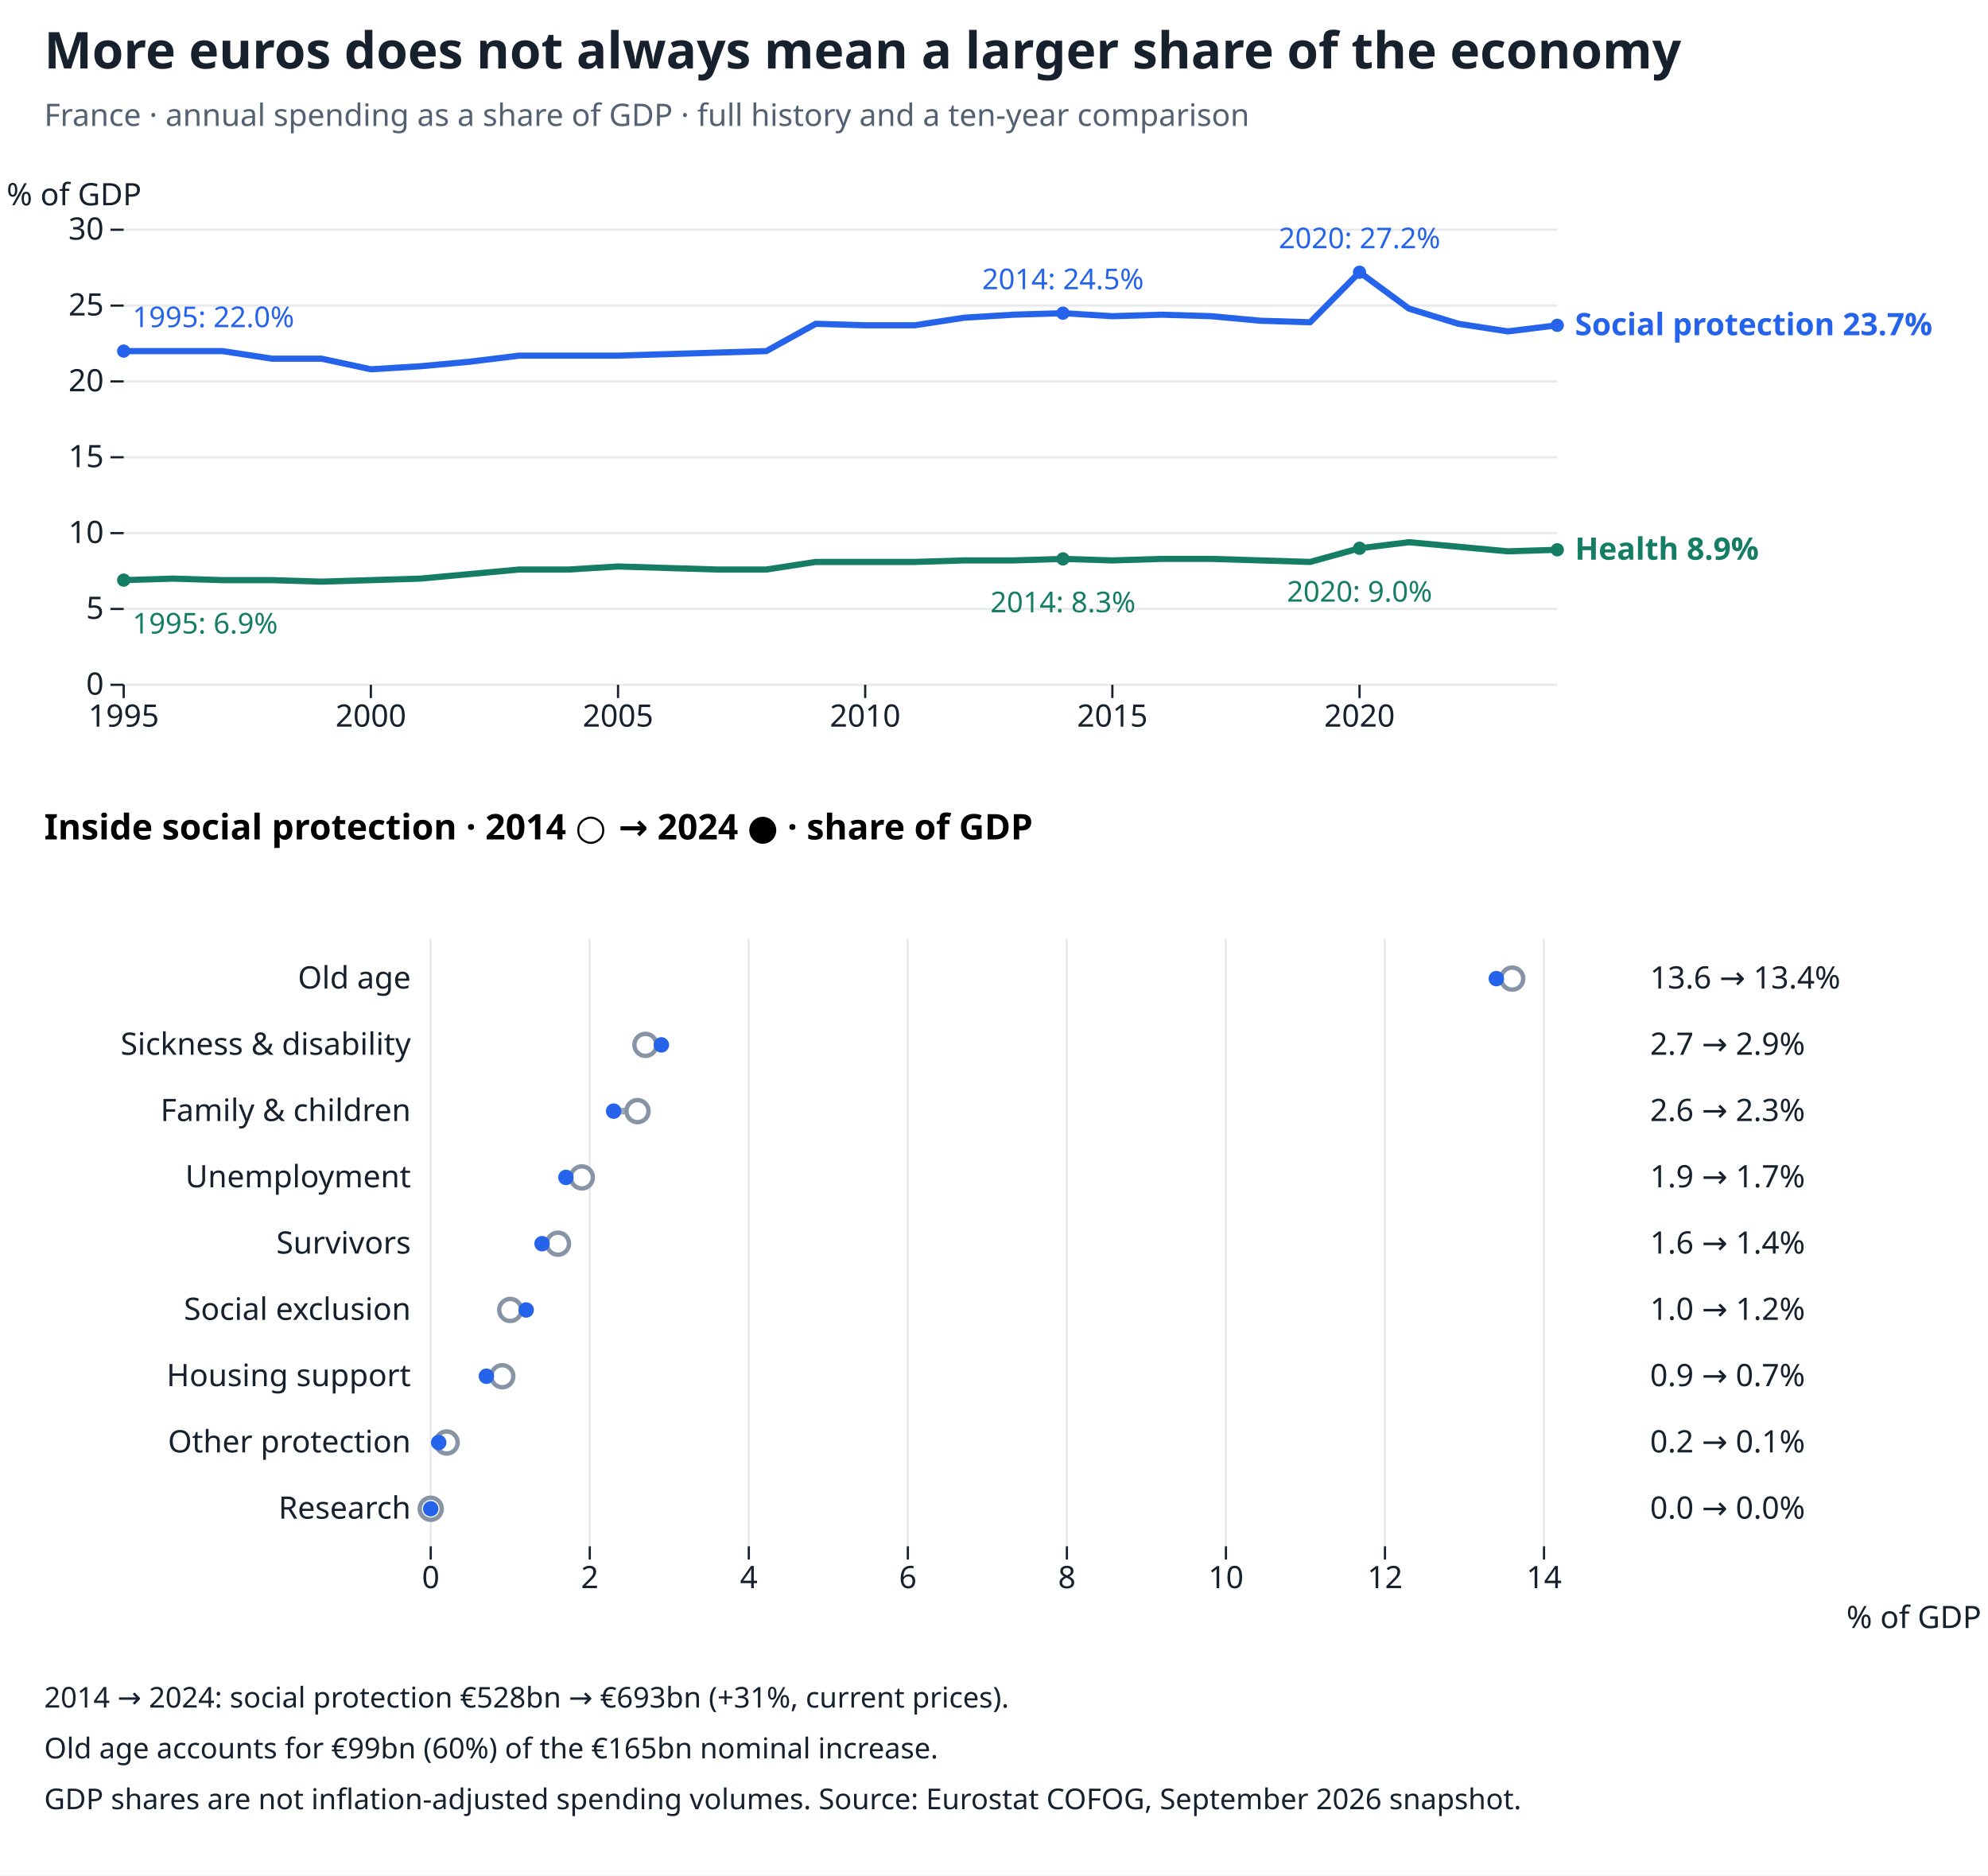
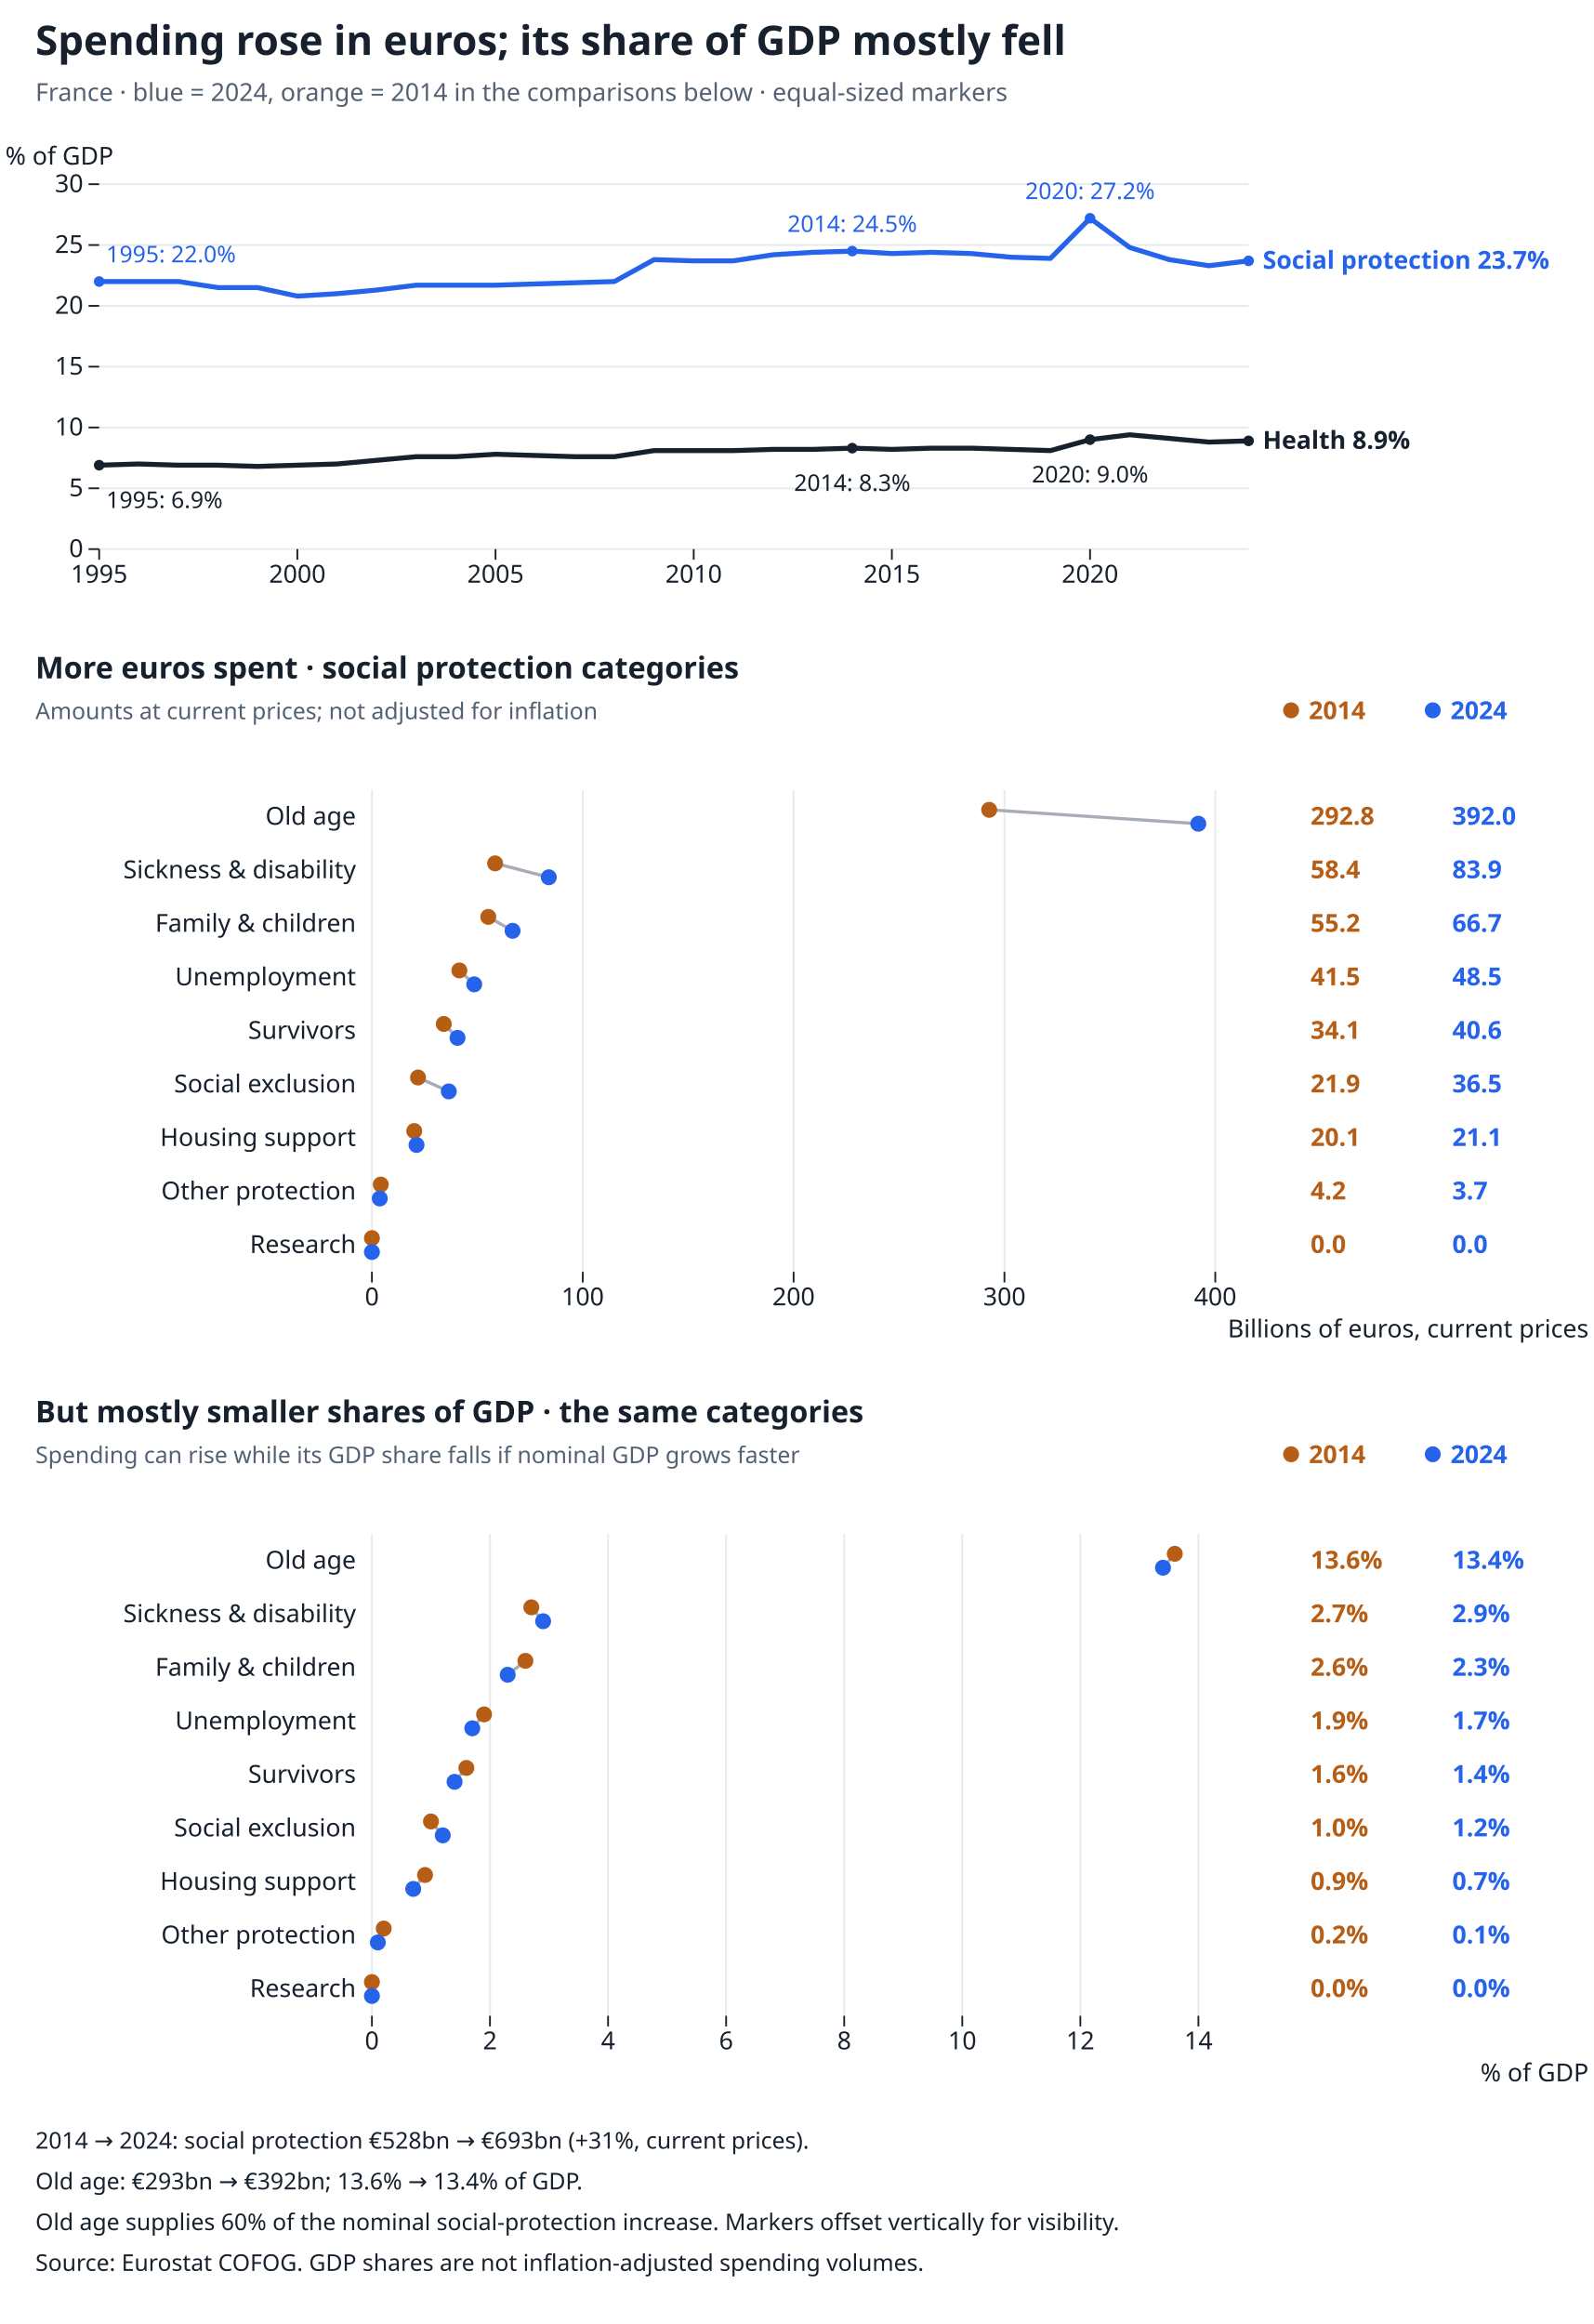
- <svg xmlns="http://www.w3.org/2000/svg" width="900" height="849" viewBox="0 0 900 849" role="img">
+ <svg xmlns="http://www.w3.org/2000/svg" width="900" height="1312" viewBox="0 0 900 1312" role="img">
  <rect width="100%" height="100%" fill="white" />
-   <text x="20" y="31" fill="#17212e" font-family="system-ui, sans-serif" font-size="23" font-weight="bold">More euros does not always mean a larger share of the economy</text>
-   <text x="20" y="57" fill="#536173" font-family="system-ui, sans-serif" font-size="14" font-weight="normal">France · annual spending as a share of GDP · full history and a ten-year comparison</text>
-   <svg width="900" height="670" style="font-family: system-ui, sans-serif; font-size: 14px;" y="80">
+   <text x="20" y="31" fill="#17212e" font-family="system-ui, sans-serif" font-size="23" font-weight="bold">Spending rose in euros; its share of GDP mostly fell</text>
+   <text x="20" y="57" fill="#536173" font-family="system-ui, sans-serif" font-size="14" font-weight="normal">France · blue = 2024, orange = 2014 in the comparisons below · equal-sized markers</text>
+   <svg width="900" height="1110" style="font-family: system-ui, sans-serif; font-size: 14px;" y="80">
    <svg class="plot-d6a7b5" fill="currentColor" font-family="system-ui, sans-serif" font-size="10" text-anchor="middle" width="900" height="270" viewBox="0 0 900 270" style="font-family: system-ui, sans-serif; background: white; color: rgb(23, 33, 46); font-size: 14px;" y="0">
      <style>:where(.plot-d6a7b5) {
  --plot-background: white;
  display: block;
  height: auto;
  height: intrinsic;
  max-width: 100%;
}
:where(.plot-d6a7b5 text),
:where(.plot-d6a7b5 tspan) {
  white-space: pre;
}</style>
      <g aria-label="y-grid" aria-hidden="true" stroke="currentColor" stroke-opacity="0.1">
        <line x1="56" x2="705" y1="230" y2="230" />
        <line x1="56" x2="705" y1="195.667" y2="195.667" />
        <line x1="56" x2="705" y1="161.333" y2="161.333" />
        <line x1="56" x2="705" y1="127" y2="127" />
        <line x1="56" x2="705" y1="92.667" y2="92.667" />
        <line x1="56" x2="705" y1="58.333" y2="58.333" />
        <line x1="56" x2="705" y1="24" y2="24" />
      </g>
      <g aria-label="y-axis tick" aria-hidden="true" fill="none" stroke="currentColor">
        <path transform="translate(56,230)" d="M0,0L-6,0" />
        <path transform="translate(56,195.6667)" d="M0,0L-6,0" />
        <path transform="translate(56,161.3333)" d="M0,0L-6,0" />
        <path transform="translate(56,127)" d="M0,0L-6,0" />
        <path transform="translate(56,92.66667)" d="M0,0L-6,0" />
        <path transform="translate(56,58.33333)" d="M0,0L-6,0" />
        <path transform="translate(56,24)" d="M0,0L-6,0" />
      </g>
      <g aria-label="y-axis tick label" text-anchor="end" font-variant="tabular-nums" transform="translate(-9,0)">
        <text y="0.32em" transform="translate(56,230)">0</text>
        <text y="0.32em" transform="translate(56,195.6667)">5</text>
        <text y="0.32em" transform="translate(56,161.3333)">10</text>
        <text y="0.32em" transform="translate(56,127)">15</text>
        <text y="0.32em" transform="translate(56,92.66667)">20</text>
        <text y="0.32em" transform="translate(56,58.33333)">25</text>
        <text y="0.32em" transform="translate(56,24)">30</text>
      </g>
      <g aria-label="y-axis label" text-anchor="start" transform="translate(-53,-21)">
        <text y="0.71em" transform="translate(56,24)">% of GDP</text>
      </g>
      <g aria-label="x-axis tick" aria-hidden="true" fill="none" stroke="currentColor">
        <path transform="translate(56,230)" d="M0,0L0,6" />
        <path transform="translate(167.8966,230)" d="M0,0L0,6" />
        <path transform="translate(279.7931,230)" d="M0,0L0,6" />
        <path transform="translate(391.6897,230)" d="M0,0L0,6" />
        <path transform="translate(503.5862,230)" d="M0,0L0,6" />
        <path transform="translate(615.4828,230)" d="M0,0L0,6" />
      </g>
      <g aria-label="x-axis tick label" font-variant="tabular-nums" transform="translate(0,9)">
        <text y="0.71em" transform="translate(56,230)">1995</text>
        <text y="0.71em" transform="translate(167.8966,230)">2000</text>
        <text y="0.71em" transform="translate(279.7931,230)">2005</text>
        <text y="0.71em" transform="translate(391.6897,230)">2010</text>
        <text y="0.71em" transform="translate(503.5862,230)">2015</text>
        <text y="0.71em" transform="translate(615.4828,230)">2020</text>
      </g>
      <g aria-label="line" fill="none" stroke="#2563eb" stroke-width="2.8" stroke-linejoin="round" stroke-linecap="round">
        <path d="M56,78.933L78.379,78.933L100.759,78.933L123.138,82.367L145.517,82.367L167.897,87.173L190.276,85.8L212.655,83.74L235.034,80.993L257.414,80.993L279.793,80.993L302.172,80.307L324.552,79.62L346.931,78.933L369.31,66.573L391.69,67.26L414.069,67.26L436.448,63.827L458.828,62.453L481.207,61.767L503.586,63.14L525.966,62.453L548.345,63.14L570.724,65.2L593.103,65.887L615.483,43.227L637.862,59.707L660.241,66.573L682.621,70.007L705,67.26" />
      </g>
-       <g aria-label="line" fill="none" stroke="#147d64" stroke-width="2.8" stroke-linejoin="round" stroke-linecap="round">
+       <g aria-label="line" fill="none" stroke="#17212e" stroke-width="2.8" stroke-linejoin="round" stroke-linecap="round">
        <path d="M56,182.62L78.379,181.933L100.759,182.62L123.138,182.62L145.517,183.307L167.897,182.62L190.276,181.933L212.655,179.873L235.034,177.813L257.414,177.813L279.793,176.44L302.172,177.127L324.552,177.813L346.931,177.813L369.31,174.38L391.69,174.38L414.069,174.38L436.448,173.693L458.828,173.693L481.207,173.007L503.586,173.693L525.966,173.007L548.345,173.007L570.724,173.693L593.103,174.38L615.483,168.2L637.862,165.453L660.241,167.513L682.621,169.573L705,168.887" />
      </g>
      <g aria-label="dot" fill="#2563eb">
        <circle cx="56" cy="78.933" r="3" />
        <circle cx="481.207" cy="61.767" r="3" />
        <circle cx="615.483" cy="43.227" r="3" />
        <circle cx="705" cy="67.26" r="3" />
      </g>
      <g aria-label="text" fill="#2563eb" text-anchor="start" font-size="13" transform="translate(4,-15)">
        <text y="0.32em" transform="translate(56,78.93333)">1995: 22.0%</text>
      </g>
      <g aria-label="text" fill="#2563eb" font-size="13" transform="translate(0,-15)">
        <text y="0.32em" transform="translate(481.2069,61.76667)">2014: 24.5%</text>
      </g>
      <g aria-label="text" fill="#2563eb" font-size="13" transform="translate(0,-15)">
        <text y="0.32em" transform="translate(615.4828,43.22667)">2020: 27.2%</text>
      </g>
      <g aria-label="text" fill="#2563eb" text-anchor="start" font-weight="bold" transform="translate(8,0)">
        <text y="0.32em" transform="translate(705,67.26)">Social protection 23.7%</text>
      </g>
-       <g aria-label="dot" fill="#147d64">
+       <g aria-label="dot" fill="#17212e">
        <circle cx="56" cy="182.62" r="3" />
        <circle cx="481.207" cy="173.007" r="3" />
        <circle cx="615.483" cy="168.2" r="3" />
        <circle cx="705" cy="168.887" r="3" />
      </g>
-       <g aria-label="text" fill="#147d64" text-anchor="start" font-size="13" transform="translate(4,20)">
+       <g aria-label="text" fill="#17212e" text-anchor="start" font-size="13" transform="translate(4,20)">
        <text y="0.32em" transform="translate(56,182.62)">1995: 6.9%</text>
      </g>
-       <g aria-label="text" fill="#147d64" font-size="13" transform="translate(0,20)">
+       <g aria-label="text" fill="#17212e" font-size="13" transform="translate(0,20)">
        <text y="0.32em" transform="translate(481.2069,173.0067)">2014: 8.3%</text>
      </g>
-       <g aria-label="text" fill="#147d64" font-size="13" transform="translate(0,20)">
+       <g aria-label="text" fill="#17212e" font-size="13" transform="translate(0,20)">
        <text y="0.32em" transform="translate(615.4828,168.2)">2020: 9.0%</text>
      </g>
-       <g aria-label="text" fill="#147d64" text-anchor="start" font-weight="bold" transform="translate(8,0)">
+       <g aria-label="text" fill="#17212e" text-anchor="start" font-weight="bold" transform="translate(8,0)">
        <text y="0.32em" transform="translate(705,168.8867)">Health 8.9%</text>
      </g>
    </svg>
-     <text x="20" y="300" font-family="system-ui, sans-serif" font-size="16" font-weight="bold">Inside social protection · 2014 ○ → 2024 ● · share of GDP</text>
-     <svg class="plot-d6a7b5" fill="currentColor" font-family="system-ui, sans-serif" font-size="10" text-anchor="middle" width="900" height="345" viewBox="0 0 900 345" style="font-family: system-ui, sans-serif; background: white; color: rgb(23, 33, 46); font-size: 14px;" y="315">
+     <text x="20" y="303" fill="#17212e" font-family="system-ui,sans-serif" font-size="17" font-weight="bold">More euros spent · social protection categories</text>
+     <text x="20" y="326" fill="#536173" font-family="system-ui,sans-serif" font-size="13" font-weight="normal">Amounts at current prices; not adjusted for inflation</text>
+     <circle cx="729" cy="321" r="4.5" fill="#b65d16" />
+     <text x="739" y="326" fill="#b65d16" font-family="system-ui,sans-serif" font-size="14" font-weight="bold">2014</text>
+     <circle cx="809" cy="321" r="4.5" fill="#2563eb" />
+     <text x="819" y="326" fill="#2563eb" font-family="system-ui,sans-serif" font-size="14" font-weight="bold">2024</text>
+     <svg class="plot-d6a7b5" fill="currentColor" font-family="system-ui, sans-serif" font-size="10" text-anchor="middle" width="900" height="340" viewBox="0 0 900 340" style="font-family: system-ui, sans-serif; background: white; color: rgb(23, 33, 46); font-size: 14px;" y="338">
      <style>:where(.plot-d6a7b5) {
  --plot-background: white;
  display: block;
  height: auto;
  height: intrinsic;
  max-width: 100%;
}
:where(.plot-d6a7b5 text),
:where(.plot-d6a7b5 tspan) {
  white-space: pre;
}</style>
-       <g aria-label="y-axis tick label" text-anchor="end" transform="translate(-9,0)">
-         <text y="0.32em" transform="translate(195,48)">Old age</text>
-         <text y="0.32em" transform="translate(195,78)">Sickness &amp; disability</text>
-         <text y="0.32em" transform="translate(195,108)">Family &amp; children</text>
-         <text y="0.32em" transform="translate(195,138)">Unemployment</text>
-         <text y="0.32em" transform="translate(195,168)">Survivors</text>
-         <text y="0.32em" transform="translate(195,198)">Social exclusion</text>
-         <text y="0.32em" transform="translate(195,228)">Housing support</text>
-         <text y="0.32em" transform="translate(195,258)">Other protection</text>
-         <text y="0.32em" transform="translate(195,288)">Research</text>
+       <g aria-label="y-axis tick label" text-anchor="end" font-variant="tabular-nums" transform="translate(-9,0)">
+         <text y="0.32em" transform="translate(210,43.11111)">Old age</text>
+         <text y="0.32em" transform="translate(210,73.33333)">Sickness &amp; disability</text>
+         <text y="0.32em" transform="translate(210,103.5556)">Family &amp; children</text>
+         <text y="0.32em" transform="translate(210,133.7778)">Unemployment</text>
+         <text y="0.32em" transform="translate(210,164)">Survivors</text>
+         <text y="0.32em" transform="translate(210,194.2222)">Social exclusion</text>
+         <text y="0.32em" transform="translate(210,224.4444)">Housing support</text>
+         <text y="0.32em" transform="translate(210,254.6667)">Other protection</text>
+         <text y="0.32em" transform="translate(210,284.8889)">Research</text>
      </g>
      <g aria-label="x-grid" aria-hidden="true" stroke="currentColor" stroke-opacity="0.1">
-         <line x1="195" x2="195" y1="30" y2="305" />
-         <line x1="267" x2="267" y1="30" y2="305" />
-         <line x1="339" x2="339" y1="30" y2="305" />
-         <line x1="411" x2="411" y1="30" y2="305" />
-         <line x1="483" x2="483" y1="30" y2="305" />
-         <line x1="555" x2="555" y1="30" y2="305" />
-         <line x1="627" x2="627" y1="30" y2="305" />
-         <line x1="699" x2="699" y1="30" y2="305" />
+         <line x1="210" x2="210" y1="28" y2="300" />
+         <line x1="329.048" x2="329.048" y1="28" y2="300" />
+         <line x1="448.095" x2="448.095" y1="28" y2="300" />
+         <line x1="567.143" x2="567.143" y1="28" y2="300" />
+         <line x1="686.19" x2="686.19" y1="28" y2="300" />
      </g>
      <g aria-label="x-axis tick" aria-hidden="true" fill="none" stroke="currentColor">
-         <path transform="translate(195,305)" d="M0,0L0,6" />
-         <path transform="translate(267,305)" d="M0,0L0,6" />
-         <path transform="translate(339,305)" d="M0,0L0,6" />
-         <path transform="translate(411,305)" d="M0,0L0,6" />
-         <path transform="translate(483,305)" d="M0,0L0,6" />
-         <path transform="translate(555,305)" d="M0,0L0,6" />
-         <path transform="translate(627,305)" d="M0,0L0,6" />
-         <path transform="translate(699,305)" d="M0,0L0,6" />
+         <path transform="translate(210,300)" d="M0,0L0,6" />
+         <path transform="translate(329.0476,300)" d="M0,0L0,6" />
+         <path transform="translate(448.0952,300)" d="M0,0L0,6" />
+         <path transform="translate(567.1429,300)" d="M0,0L0,6" />
+         <path transform="translate(686.1905,300)" d="M0,0L0,6" />
      </g>
      <g aria-label="x-axis tick label" font-variant="tabular-nums" transform="translate(0,9)">
-         <text y="0.71em" transform="translate(195,305)">0</text>
-         <text y="0.71em" transform="translate(267,305)">2</text>
-         <text y="0.71em" transform="translate(339,305)">4</text>
-         <text y="0.71em" transform="translate(411,305)">6</text>
-         <text y="0.71em" transform="translate(483,305)">8</text>
-         <text y="0.71em" transform="translate(555,305)">10</text>
-         <text y="0.71em" transform="translate(627,305)">12</text>
-         <text y="0.71em" transform="translate(699,305)">14</text>
-       </g>
-       <g aria-label="x-axis label" text-anchor="end" transform="translate(162,37)">
-         <text transform="translate(735,305)">% of GDP</text>
-       </g>
-       <g aria-label="rule" stroke="#9ba8b6" stroke-width="3">
-         <line x1="684.6" x2="677.4" y1="48" y2="48" />
-         <line x1="292.2" x2="299.4" y1="78" y2="78" />
-         <line x1="288.6" x2="277.8" y1="108" y2="108" />
-         <line x1="263.4" x2="256.2" y1="138" y2="138" />
-         <line x1="252.6" x2="245.4" y1="168" y2="168" />
-         <line x1="231" x2="238.2" y1="198" y2="198" />
-         <line x1="227.4" x2="220.2" y1="228" y2="228" />
-         <line x1="202.2" x2="198.6" y1="258" y2="258" />
-         <line x1="195" x2="195" y1="288" y2="288" />
-       </g>
-       <g aria-label="dot" fill="white" stroke="#8794a5" stroke-width="2">
-         <circle cx="684.6" cy="48" r="5" />
-         <circle cx="292.2" cy="78" r="5" />
-         <circle cx="288.6" cy="108" r="5" />
-         <circle cx="263.4" cy="138" r="5" />
-         <circle cx="252.6" cy="168" r="5" />
-         <circle cx="231" cy="198" r="5" />
-         <circle cx="227.4" cy="228" r="5" />
-         <circle cx="202.2" cy="258" r="5" />
-         <circle cx="195" cy="288" r="5" />
+         <text y="0.71em" transform="translate(210,300)">0</text>
+         <text y="0.71em" transform="translate(329.0476,300)">100</text>
+         <text y="0.71em" transform="translate(448.0952,300)">200</text>
+         <text y="0.71em" transform="translate(567.1429,300)">300</text>
+         <text y="0.71em" transform="translate(686.1905,300)">400</text>
+       </g>
+       <g aria-label="x-axis label" text-anchor="end" transform="translate(187,37)">
+         <text transform="translate(710,300)">Billions of euros, current prices</text>
+       </g>
+       <g aria-label="link" fill="none" stroke="#a7adb6" stroke-width="1.8" stroke-miterlimit="1">
+         <path d="M558.536,39.182L676.612,47.04" />
+         <path d="M279.554,69.404L309.88,77.262" />
+         <path d="M275.698,99.627L289.418,107.484" />
+         <path d="M259.375,129.849L267.763,137.707" />
+         <path d="M250.575,160.071L258.343,167.929" />
+         <path d="M236.035,190.293L253.406,198.151" />
+         <path d="M233.903,220.516L235.175,228.373" />
+         <path d="M214.998,250.738L214.438,258.596" />
+         <path d="M210,280.96L210,288.818" />
+       </g>
+       <g aria-label="dot" fill="#b65d16">
+         <circle cx="558.536" cy="39.182" r="4.5" />
+         <circle cx="279.554" cy="69.404" r="4.5" />
+         <circle cx="275.698" cy="99.627" r="4.5" />
+         <circle cx="259.375" cy="129.849" r="4.5" />
+         <circle cx="250.575" cy="160.071" r="4.5" />
+         <circle cx="236.035" cy="190.293" r="4.5" />
+         <circle cx="233.903" cy="220.516" r="4.5" />
+         <circle cx="214.998" cy="250.738" r="4.5" />
+         <circle cx="210" cy="280.96" r="4.5" />
      </g>
      <g aria-label="dot" fill="#2563eb">
-         <circle cx="677.4" cy="48" r="3.5" />
-         <circle cx="299.4" cy="78" r="3.5" />
-         <circle cx="277.8" cy="108" r="3.5" />
-         <circle cx="256.2" cy="138" r="3.5" />
-         <circle cx="245.4" cy="168" r="3.5" />
-         <circle cx="238.2" cy="198" r="3.5" />
-         <circle cx="220.2" cy="228" r="3.5" />
-         <circle cx="198.6" cy="258" r="3.5" />
-         <circle cx="195" cy="288" r="3.5" />
-       </g>
-       <g aria-label="text" text-anchor="start" transform="translate(12,0)">
-         <text y="0.32em" transform="translate(735,48)">13.6 → 13.4%</text>
-         <text y="0.32em" transform="translate(735,78)">2.7 → 2.9%</text>
-         <text y="0.32em" transform="translate(735,108)">2.6 → 2.3%</text>
-         <text y="0.32em" transform="translate(735,138)">1.9 → 1.7%</text>
-         <text y="0.32em" transform="translate(735,168)">1.6 → 1.4%</text>
-         <text y="0.32em" transform="translate(735,198)">1.0 → 1.2%</text>
-         <text y="0.32em" transform="translate(735,228)">0.9 → 0.7%</text>
-         <text y="0.32em" transform="translate(735,258)">0.2 → 0.1%</text>
-         <text y="0.32em" transform="translate(735,288)">0.0 → 0.0%</text>
+         <circle cx="676.612" cy="47.04" r="4.5" />
+         <circle cx="309.88" cy="77.262" r="4.5" />
+         <circle cx="289.418" cy="107.484" r="4.5" />
+         <circle cx="267.763" cy="137.707" r="4.5" />
+         <circle cx="258.343" cy="167.929" r="4.5" />
+         <circle cx="253.406" cy="198.151" r="4.5" />
+         <circle cx="235.175" cy="228.373" r="4.5" />
+         <circle cx="214.438" cy="258.596" r="4.5" />
+         <circle cx="210" cy="288.818" r="4.5" />
+       </g>
+       <g aria-label="text" fill="#b65d16" text-anchor="start" font-weight="bold" transform="translate(30,0)">
+         <text y="0.32em" transform="translate(710,43.11111)">292.8</text>
+         <text y="0.32em" transform="translate(710,73.33333)">58.4</text>
+         <text y="0.32em" transform="translate(710,103.5556)">55.2</text>
+         <text y="0.32em" transform="translate(710,133.7778)">41.5</text>
+         <text y="0.32em" transform="translate(710,164)">34.1</text>
+         <text y="0.32em" transform="translate(710,194.2222)">21.9</text>
+         <text y="0.32em" transform="translate(710,224.4444)">20.1</text>
+         <text y="0.32em" transform="translate(710,254.6667)">4.2</text>
+         <text y="0.32em" transform="translate(710,284.8889)">0.0</text>
+       </g>
+       <g aria-label="text" fill="#2563eb" text-anchor="start" font-weight="bold" transform="translate(110,0)">
+         <text y="0.32em" transform="translate(710,43.11111)">392.0</text>
+         <text y="0.32em" transform="translate(710,73.33333)">83.9</text>
+         <text y="0.32em" transform="translate(710,103.5556)">66.7</text>
+         <text y="0.32em" transform="translate(710,133.7778)">48.5</text>
+         <text y="0.32em" transform="translate(710,164)">40.6</text>
+         <text y="0.32em" transform="translate(710,194.2222)">36.5</text>
+         <text y="0.32em" transform="translate(710,224.4444)">21.1</text>
+         <text y="0.32em" transform="translate(710,254.6667)">3.7</text>
+         <text y="0.32em" transform="translate(710,284.8889)">0.0</text>
+       </g>
+     </svg>
+     <text x="20" y="723" fill="#17212e" font-family="system-ui,sans-serif" font-size="17" font-weight="bold">But mostly smaller shares of GDP · the same categories</text>
+     <text x="20" y="746" fill="#536173" font-family="system-ui,sans-serif" font-size="13" font-weight="normal">Spending can rise while its GDP share falls if nominal GDP grows faster</text>
+     <circle cx="729" cy="741" r="4.5" fill="#b65d16" />
+     <text x="739" y="746" fill="#b65d16" font-family="system-ui,sans-serif" font-size="14" font-weight="bold">2014</text>
+     <circle cx="809" cy="741" r="4.5" fill="#2563eb" />
+     <text x="819" y="746" fill="#2563eb" font-family="system-ui,sans-serif" font-size="14" font-weight="bold">2024</text>
+     <svg class="plot-d6a7b5" fill="currentColor" font-family="system-ui, sans-serif" font-size="10" text-anchor="middle" width="900" height="340" viewBox="0 0 900 340" style="font-family: system-ui, sans-serif; background: white; color: rgb(23, 33, 46); font-size: 14px;" y="758">
+       <style>:where(.plot-d6a7b5) {
+   --plot-background: white;
+   display: block;
+   height: auto;
+   height: intrinsic;
+   max-width: 100%;
+ }
+ :where(.plot-d6a7b5 text),
+ :where(.plot-d6a7b5 tspan) {
+   white-space: pre;
+ }</style>
+       <g aria-label="y-axis tick label" text-anchor="end" font-variant="tabular-nums" transform="translate(-9,0)">
+         <text y="0.32em" transform="translate(210,43.11111)">Old age</text>
+         <text y="0.32em" transform="translate(210,73.33333)">Sickness &amp; disability</text>
+         <text y="0.32em" transform="translate(210,103.5556)">Family &amp; children</text>
+         <text y="0.32em" transform="translate(210,133.7778)">Unemployment</text>
+         <text y="0.32em" transform="translate(210,164)">Survivors</text>
+         <text y="0.32em" transform="translate(210,194.2222)">Social exclusion</text>
+         <text y="0.32em" transform="translate(210,224.4444)">Housing support</text>
+         <text y="0.32em" transform="translate(210,254.6667)">Other protection</text>
+         <text y="0.32em" transform="translate(210,284.8889)">Research</text>
+       </g>
+       <g aria-label="x-grid" aria-hidden="true" stroke="currentColor" stroke-opacity="0.1">
+         <line x1="210" x2="210" y1="28" y2="300" />
+         <line x1="276.667" x2="276.667" y1="28" y2="300" />
+         <line x1="343.333" x2="343.333" y1="28" y2="300" />
+         <line x1="410" x2="410" y1="28" y2="300" />
+         <line x1="476.667" x2="476.667" y1="28" y2="300" />
+         <line x1="543.333" x2="543.333" y1="28" y2="300" />
+         <line x1="610" x2="610" y1="28" y2="300" />
+         <line x1="676.667" x2="676.667" y1="28" y2="300" />
+       </g>
+       <g aria-label="x-axis tick" aria-hidden="true" fill="none" stroke="currentColor">
+         <path transform="translate(210,300)" d="M0,0L0,6" />
+         <path transform="translate(276.6667,300)" d="M0,0L0,6" />
+         <path transform="translate(343.3333,300)" d="M0,0L0,6" />
+         <path transform="translate(410,300)" d="M0,0L0,6" />
+         <path transform="translate(476.6667,300)" d="M0,0L0,6" />
+         <path transform="translate(543.3333,300)" d="M0,0L0,6" />
+         <path transform="translate(610,300)" d="M0,0L0,6" />
+         <path transform="translate(676.6667,300)" d="M0,0L0,6" />
+       </g>
+       <g aria-label="x-axis tick label" font-variant="tabular-nums" transform="translate(0,9)">
+         <text y="0.71em" transform="translate(210,300)">0</text>
+         <text y="0.71em" transform="translate(276.6667,300)">2</text>
+         <text y="0.71em" transform="translate(343.3333,300)">4</text>
+         <text y="0.71em" transform="translate(410,300)">6</text>
+         <text y="0.71em" transform="translate(476.6667,300)">8</text>
+         <text y="0.71em" transform="translate(543.3333,300)">10</text>
+         <text y="0.71em" transform="translate(610,300)">12</text>
+         <text y="0.71em" transform="translate(676.6667,300)">14</text>
+       </g>
+       <g aria-label="x-axis label" text-anchor="end" transform="translate(187,37)">
+         <text transform="translate(710,300)">% of GDP</text>
+       </g>
+       <g aria-label="link" fill="none" stroke="#a7adb6" stroke-width="1.8" stroke-miterlimit="1">
+         <path d="M663.333,39.182L656.667,47.04" />
+         <path d="M300,69.404L306.667,77.262" />
+         <path d="M296.667,99.627L286.667,107.484" />
+         <path d="M273.333,129.849L266.667,137.707" />
+         <path d="M263.333,160.071L256.667,167.929" />
+         <path d="M243.333,190.293L250,198.151" />
+         <path d="M240,220.516L233.333,228.373" />
+         <path d="M216.667,250.738L213.333,258.596" />
+         <path d="M210,280.96L210,288.818" />
+       </g>
+       <g aria-label="dot" fill="#b65d16">
+         <circle cx="663.333" cy="39.182" r="4.5" />
+         <circle cx="300" cy="69.404" r="4.5" />
+         <circle cx="296.667" cy="99.627" r="4.5" />
+         <circle cx="273.333" cy="129.849" r="4.5" />
+         <circle cx="263.333" cy="160.071" r="4.5" />
+         <circle cx="243.333" cy="190.293" r="4.5" />
+         <circle cx="240" cy="220.516" r="4.5" />
+         <circle cx="216.667" cy="250.738" r="4.5" />
+         <circle cx="210" cy="280.96" r="4.5" />
+       </g>
+       <g aria-label="dot" fill="#2563eb">
+         <circle cx="656.667" cy="47.04" r="4.5" />
+         <circle cx="306.667" cy="77.262" r="4.5" />
+         <circle cx="286.667" cy="107.484" r="4.5" />
+         <circle cx="266.667" cy="137.707" r="4.5" />
+         <circle cx="256.667" cy="167.929" r="4.5" />
+         <circle cx="250" cy="198.151" r="4.5" />
+         <circle cx="233.333" cy="228.373" r="4.5" />
+         <circle cx="213.333" cy="258.596" r="4.5" />
+         <circle cx="210" cy="288.818" r="4.5" />
+       </g>
+       <g aria-label="text" fill="#b65d16" text-anchor="start" font-weight="bold" transform="translate(30,0)">
+         <text y="0.32em" transform="translate(710,43.11111)">13.6%</text>
+         <text y="0.32em" transform="translate(710,73.33333)">2.7%</text>
+         <text y="0.32em" transform="translate(710,103.5556)">2.6%</text>
+         <text y="0.32em" transform="translate(710,133.7778)">1.9%</text>
+         <text y="0.32em" transform="translate(710,164)">1.6%</text>
+         <text y="0.32em" transform="translate(710,194.2222)">1.0%</text>
+         <text y="0.32em" transform="translate(710,224.4444)">0.9%</text>
+         <text y="0.32em" transform="translate(710,254.6667)">0.2%</text>
+         <text y="0.32em" transform="translate(710,284.8889)">0.0%</text>
+       </g>
+       <g aria-label="text" fill="#2563eb" text-anchor="start" font-weight="bold" transform="translate(110,0)">
+         <text y="0.32em" transform="translate(710,43.11111)">13.4%</text>
+         <text y="0.32em" transform="translate(710,73.33333)">2.9%</text>
+         <text y="0.32em" transform="translate(710,103.5556)">2.3%</text>
+         <text y="0.32em" transform="translate(710,133.7778)">1.7%</text>
+         <text y="0.32em" transform="translate(710,164)">1.4%</text>
+         <text y="0.32em" transform="translate(710,194.2222)">1.2%</text>
+         <text y="0.32em" transform="translate(710,224.4444)">0.7%</text>
+         <text y="0.32em" transform="translate(710,254.6667)">0.1%</text>
+         <text y="0.32em" transform="translate(710,284.8889)">0.0%</text>
      </g>
    </svg>
  </svg>
-   <text x="20" y="773" fill="#17212e" font-family="system-ui, sans-serif" font-size="13" font-weight="normal">2014 → 2024: social protection €528bn → €693bn (+31%, current prices).</text>
-   <text x="20" y="796" fill="#17212e" font-family="system-ui, sans-serif" font-size="13" font-weight="normal">Old age accounts for €99bn (60%) of the €165bn nominal increase.</text>
-   <text x="20" y="819" fill="#17212e" font-family="system-ui, sans-serif" font-size="13" font-weight="normal">GDP shares are not inflation-adjusted spending volumes. Source: Eurostat COFOG, September 2026 snapshot.</text>
+   <text x="20" y="1213" fill="#17212e" font-family="system-ui, sans-serif" font-size="13" font-weight="normal">2014 → 2024: social protection €528bn → €693bn (+31%, current prices).</text>
+   <text x="20" y="1236" fill="#17212e" font-family="system-ui, sans-serif" font-size="13" font-weight="normal">Old age: €293bn → €392bn; 13.6% → 13.4% of GDP.</text>
+   <text x="20" y="1259" fill="#17212e" font-family="system-ui, sans-serif" font-size="13" font-weight="normal">Old age supplies 60% of the nominal social-protection increase. Markers offset vertically for visibility.</text>
+   <text x="20" y="1282" fill="#17212e" font-family="system-ui, sans-serif" font-size="13" font-weight="normal">Source: Eurostat COFOG. GDP shares are not inflation-adjusted spending volumes.</text>
</svg>
